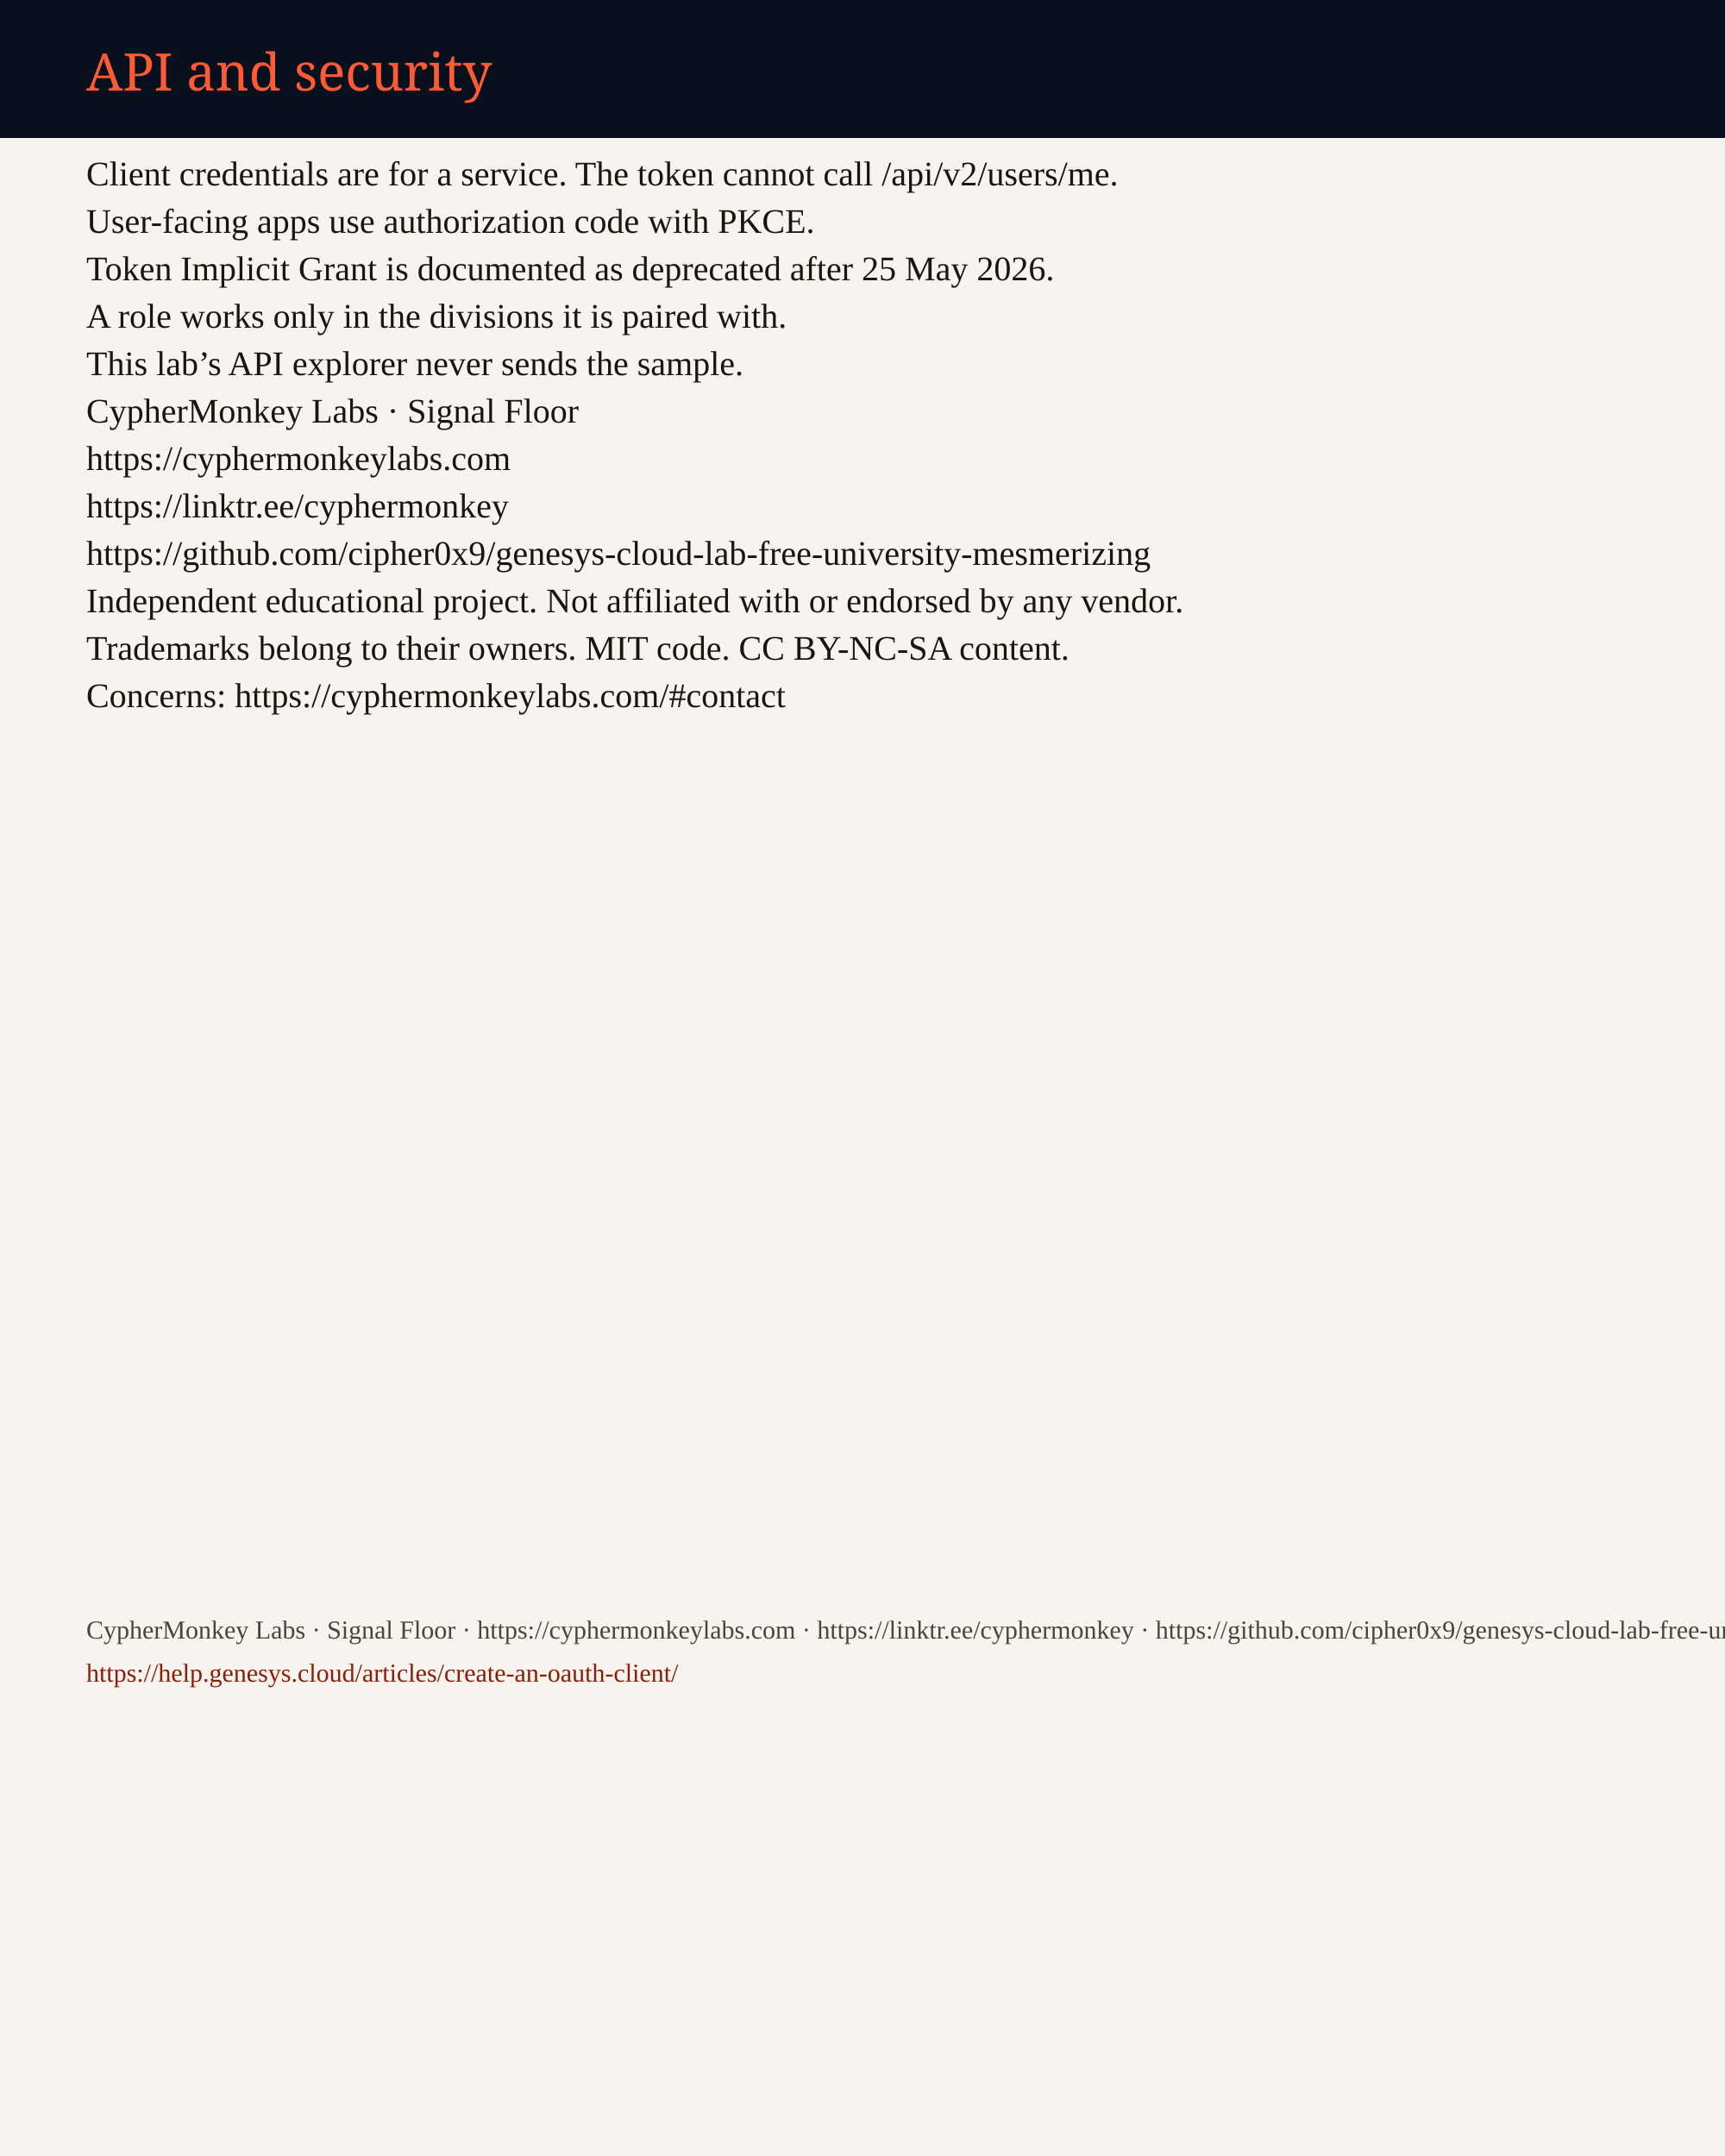
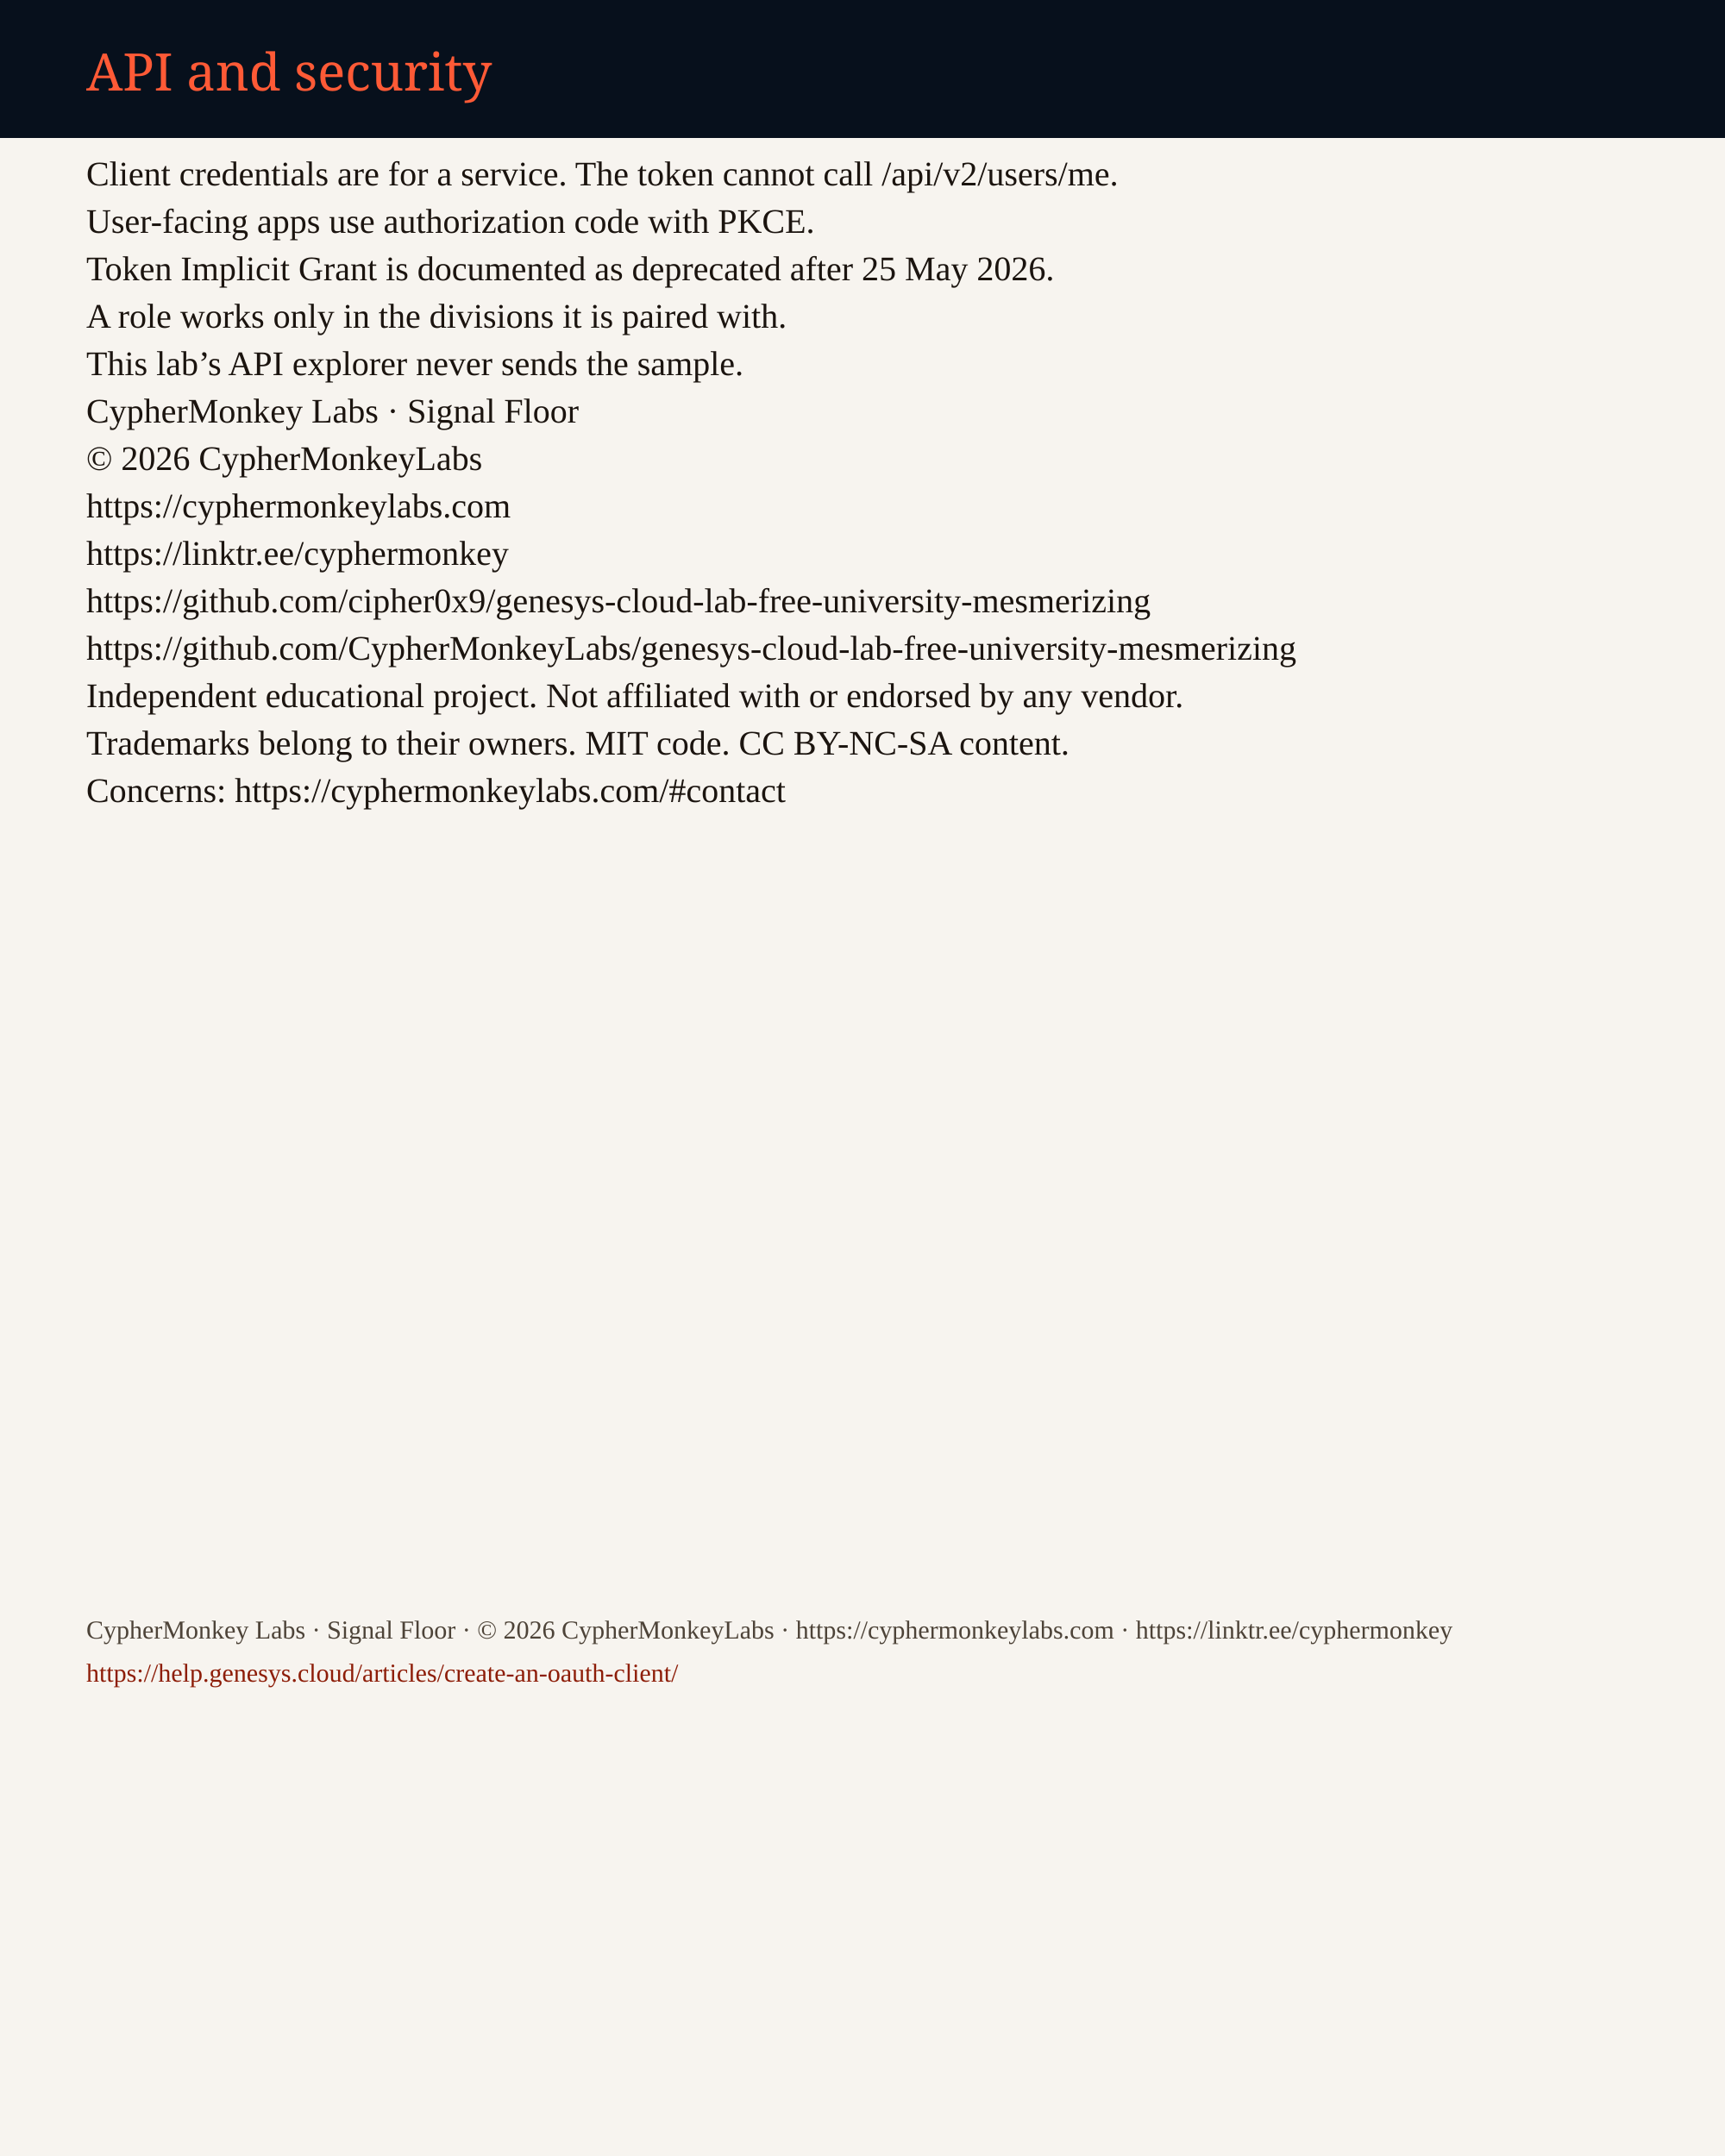
<svg xmlns="http://www.w3.org/2000/svg" width="800" height="1000" viewBox="0 0 800 1000">
  <rect width="800" height="1000" fill="#f7f4ef" />
  <rect width="800" height="64" fill="#07101c" />
  <text x="40" y="42" fill="#ff5a36" font-size="24" font-family="Georgia, serif">API and security</text>
  <text x="40" y="86" font-size="16" fill="#1b140f">Client credentials are for a service. The token cannot call /api/v2/users/me.</text>
  <text x="40" y="108" font-size="16" fill="#1b140f">User-facing apps use authorization code with PKCE.</text>
  <text x="40" y="130" font-size="16" fill="#1b140f">Token Implicit Grant is documented as deprecated after 25 May 2026.</text>
  <text x="40" y="152" font-size="16" fill="#1b140f">A role works only in the divisions it is paired with.</text>
  <text x="40" y="174" font-size="16" fill="#1b140f">This lab’s API explorer never sends the sample.</text>
  <text x="40" y="196" font-size="16" fill="#1b140f">CypherMonkey Labs · Signal Floor</text>
-   <text x="40" y="218" font-size="16" fill="#1b140f">https://cyphermonkeylabs.com</text>
-   <text x="40" y="240" font-size="16" fill="#1b140f">https://linktr.ee/cyphermonkey</text>
-   <text x="40" y="262" font-size="16" fill="#1b140f">https://github.com/cipher0x9/genesys-cloud-lab-free-university-mesmerizing</text>
-   <text x="40" y="284" font-size="16" fill="#1b140f">Independent educational project. Not affiliated with or endorsed by any vendor.</text>
-   <text x="40" y="306" font-size="16" fill="#1b140f">Trademarks belong to their owners. MIT code. CC BY-NC-SA content.</text>
-   <text x="40" y="328" font-size="16" fill="#1b140f">Concerns: https://cyphermonkeylabs.com/#contact</text>
-   <text x="40" y="760" font-size="12" fill="#4d4338">CypherMonkey Labs · Signal Floor · https://cyphermonkeylabs.com · https://linktr.ee/cyphermonkey · https://github.com/cipher0x9/genesys-cloud-lab-free-university-mesmerizing</text>
+   <text x="40" y="218" font-size="16" fill="#1b140f">© 2026 CypherMonkeyLabs</text>
+   <text x="40" y="240" font-size="16" fill="#1b140f">https://cyphermonkeylabs.com</text>
+   <text x="40" y="262" font-size="16" fill="#1b140f">https://linktr.ee/cyphermonkey</text>
+   <text x="40" y="284" font-size="16" fill="#1b140f">https://github.com/cipher0x9/genesys-cloud-lab-free-university-mesmerizing</text>
+   <text x="40" y="306" font-size="16" fill="#1b140f">https://github.com/CypherMonkeyLabs/genesys-cloud-lab-free-university-mesmerizing</text>
+   <text x="40" y="328" font-size="16" fill="#1b140f">Independent educational project. Not affiliated with or endorsed by any vendor.</text>
+   <text x="40" y="350" font-size="16" fill="#1b140f">Trademarks belong to their owners. MIT code. CC BY-NC-SA content.</text>
+   <text x="40" y="372" font-size="16" fill="#1b140f">Concerns: https://cyphermonkeylabs.com/#contact</text>
+   <text x="40" y="760" font-size="12" fill="#4d4338">CypherMonkey Labs · Signal Floor · © 2026 CypherMonkeyLabs · https://cyphermonkeylabs.com · https://linktr.ee/cyphermonkey</text>
  <text x="40" y="780" font-size="12" fill="#8d1d08">https://help.genesys.cloud/articles/create-an-oauth-client/</text>
</svg>
